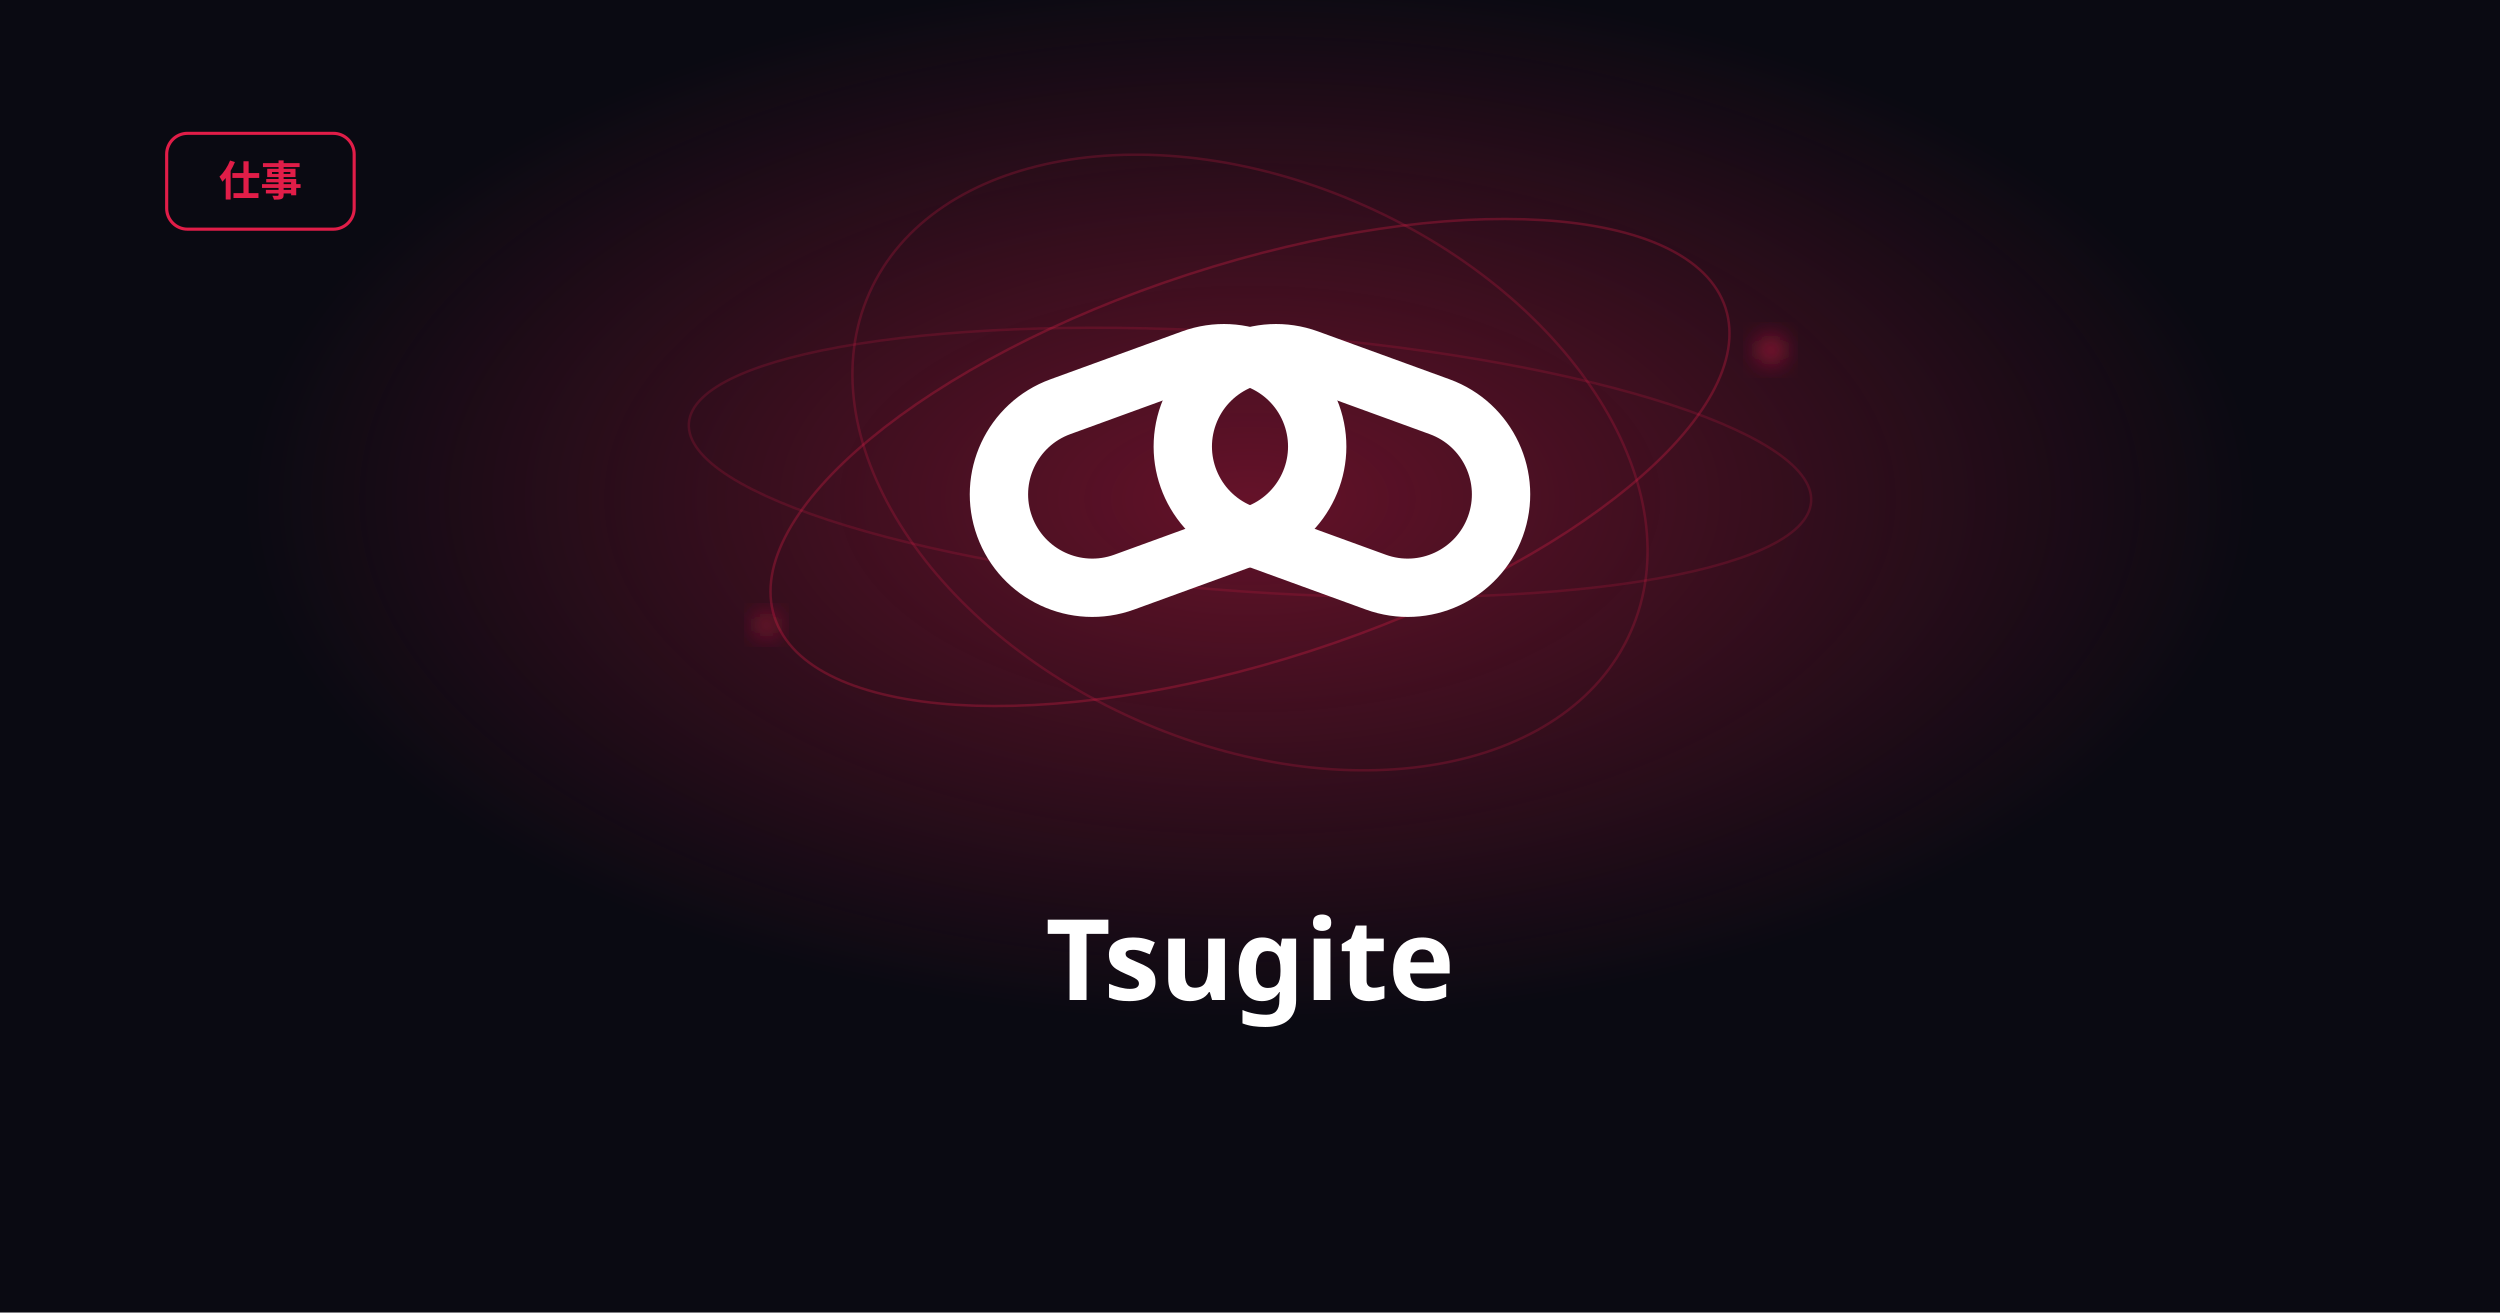
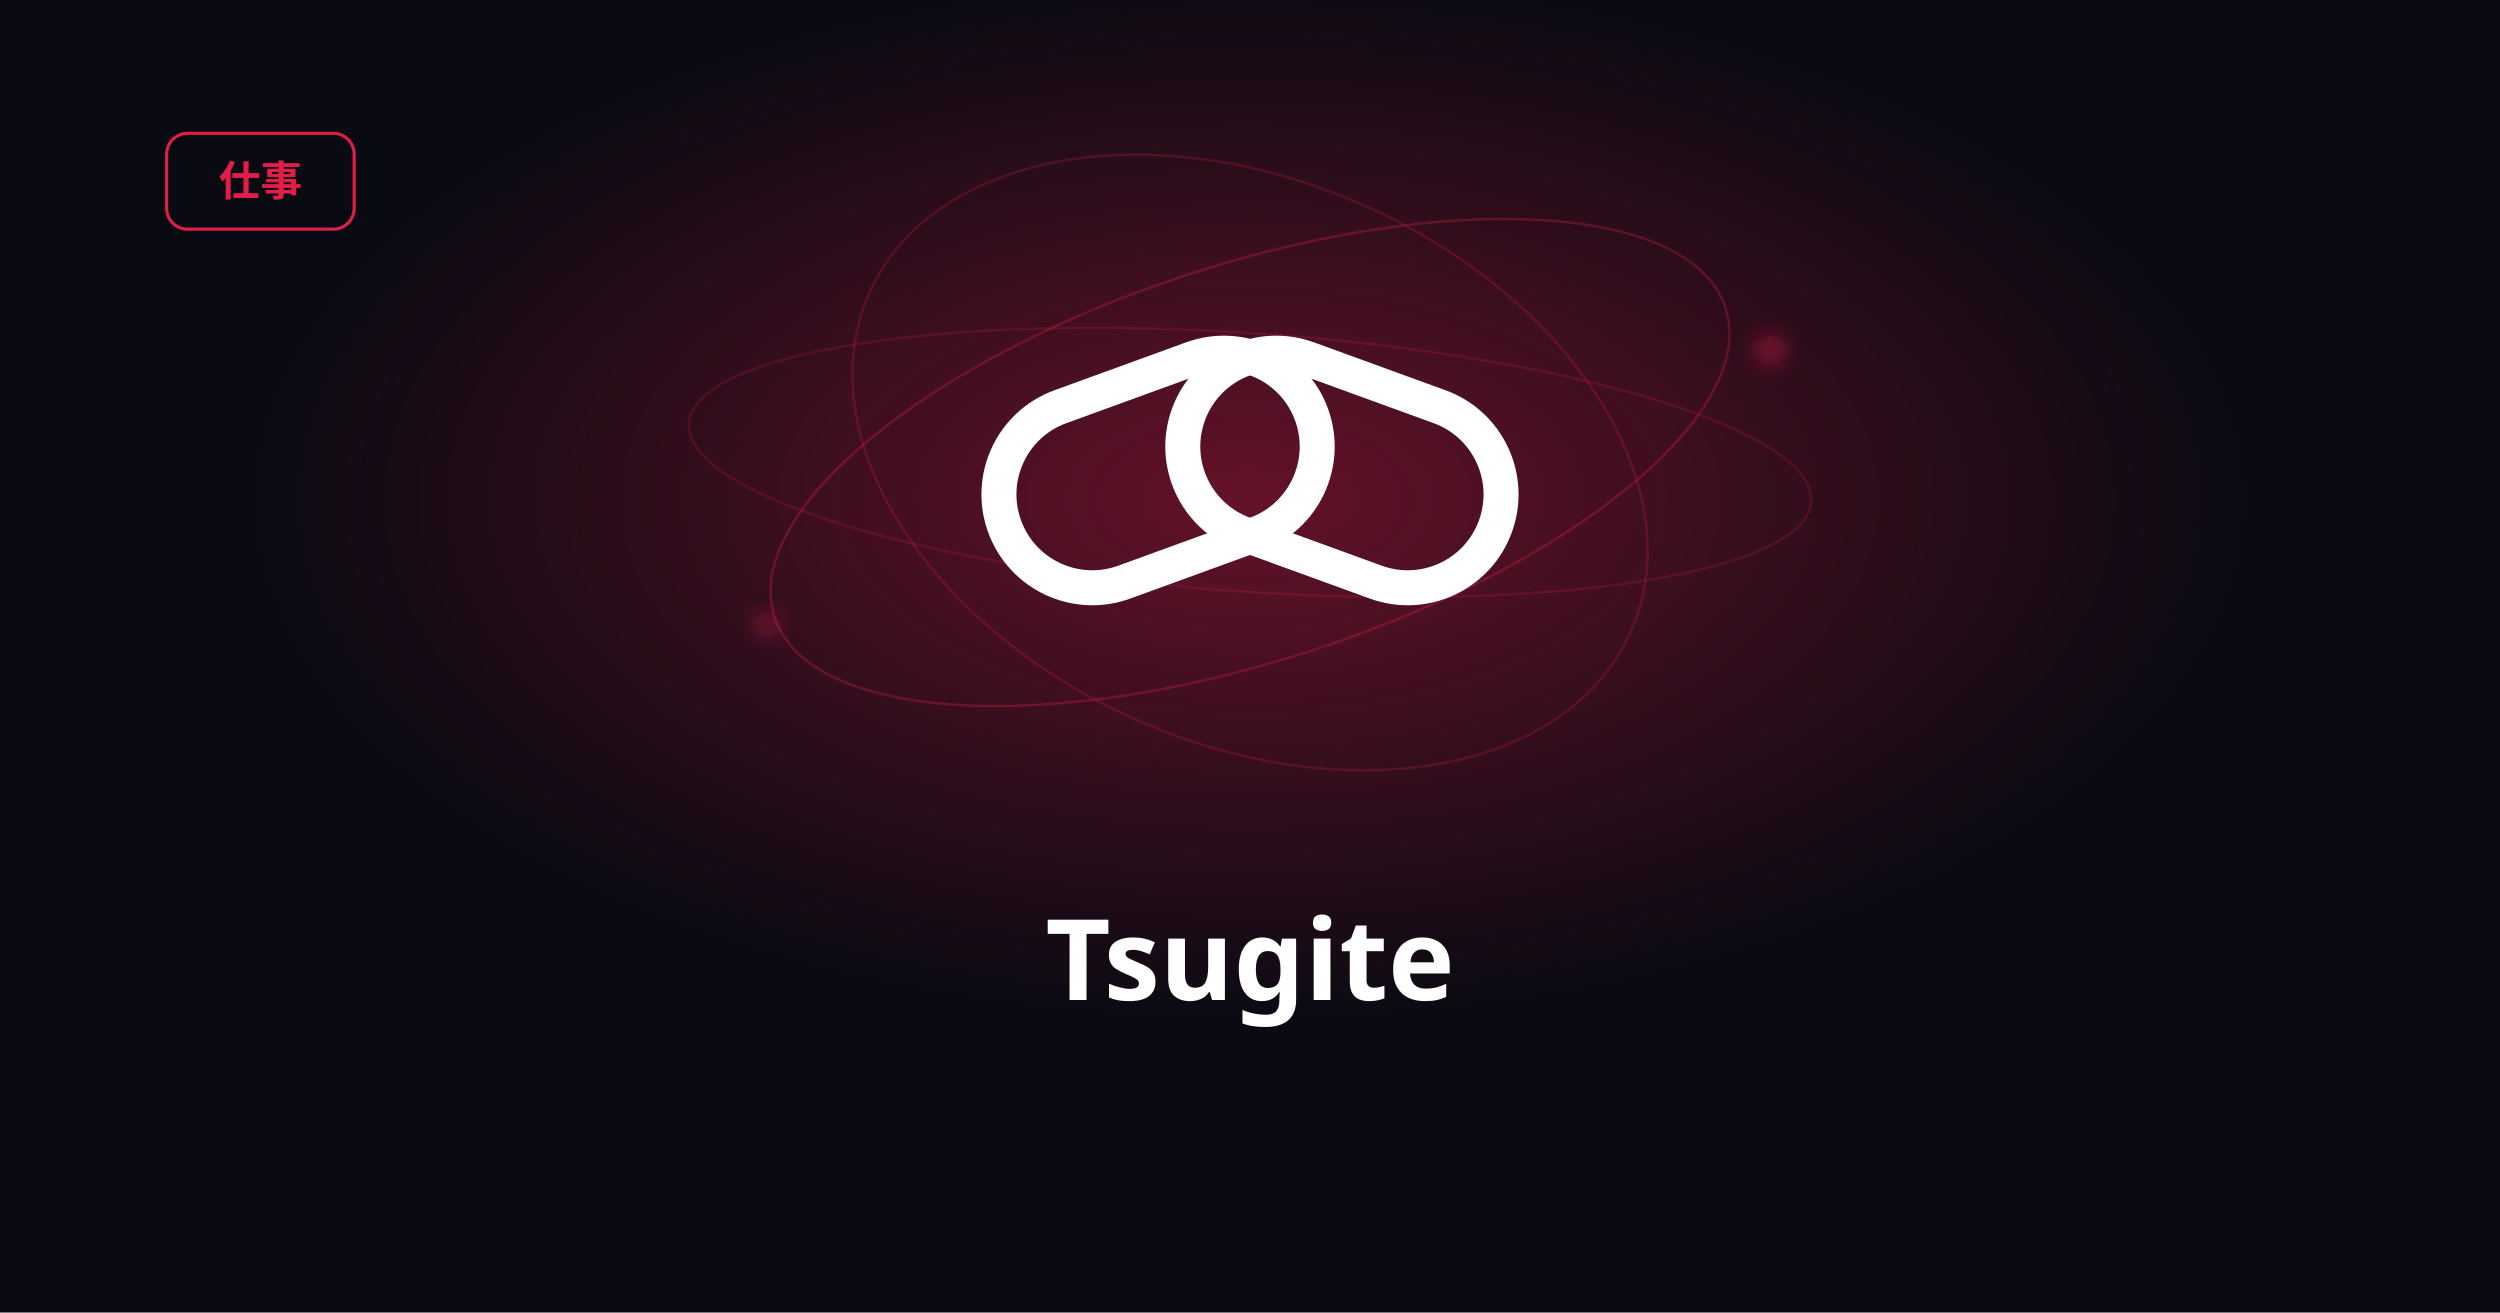
<svg xmlns="http://www.w3.org/2000/svg" viewBox="0 0 1200 630">
  <defs>
    <radialGradient id="ob-glow" cx="50%" cy="38%" r="40%">
      <stop offset="0%" stop-color="#e11d48" stop-opacity="0.42" />
      <stop offset="100%" stop-color="#e11d48" stop-opacity="0" />
    </radialGradient>
    <filter id="ob-b" x="-80%" y="-80%" width="260%" height="260%">
      <feGaussianBlur stdDeviation="6" />
    </filter>
  </defs>
  <rect width="1200" height="630" fill="#0a0a12" />
  <rect width="1200" height="630" fill="url(#ob-glow)" />
  <g stroke="#e11d48" fill="none">
    <ellipse cx="600" cy="222" rx="240" ry="95" opacity="0.3" stroke-width="1.2" transform="rotate(-18 600 222)" />
    <ellipse cx="600" cy="222" rx="200" ry="135" opacity="0.22" stroke-width="1.2" transform="rotate(24 600 222)" />
    <ellipse cx="600" cy="222" rx="270" ry="62" opacity="0.18" stroke-width="1.2" transform="rotate(4 600 222)" />
  </g>
  <circle cx="850" cy="168" r="5" fill="#e11d48" filter="url(#ob-b)" />
  <circle cx="368" cy="300" r="4" fill="#e11d48" filter="url(#ob-b)" />
  <rect x="80" y="64" width="90" height="46" rx="10" fill="none" stroke="#e11d48" stroke-width="1.5" />
  <text x="125.0" y="94" font-size="20" font-weight="700" fill="#e11d48" text-anchor="middle" font-family="'Noto Sans JP', sans-serif">仕事</text>
-   <g transform="translate(600 222) scale(5.6) translate(-32 -32)" fill="none" stroke="#ffffff" stroke-width="5" stroke-linecap="round" stroke-linejoin="round">
+   <g transform="translate(600 222) scale(5.6) translate(-32 -32)" fill="none" stroke="#ffffff" stroke-width="3" stroke-linecap="round" stroke-linejoin="round">
    <g transform="rotate(-20 26 32)">
      <rect x="10" y="24" width="28" height="16" rx="8" />
    </g>
    <g transform="rotate(20 38 32)">
      <rect x="26" y="24" width="28" height="16" rx="8" />
    </g>
  </g>
  <text x="600" y="480" font-size="54" font-weight="900" text-anchor="middle" fill="#ffffff" font-family="'Noto Sans JP', sans-serif">Tsugite</text>
</svg>
